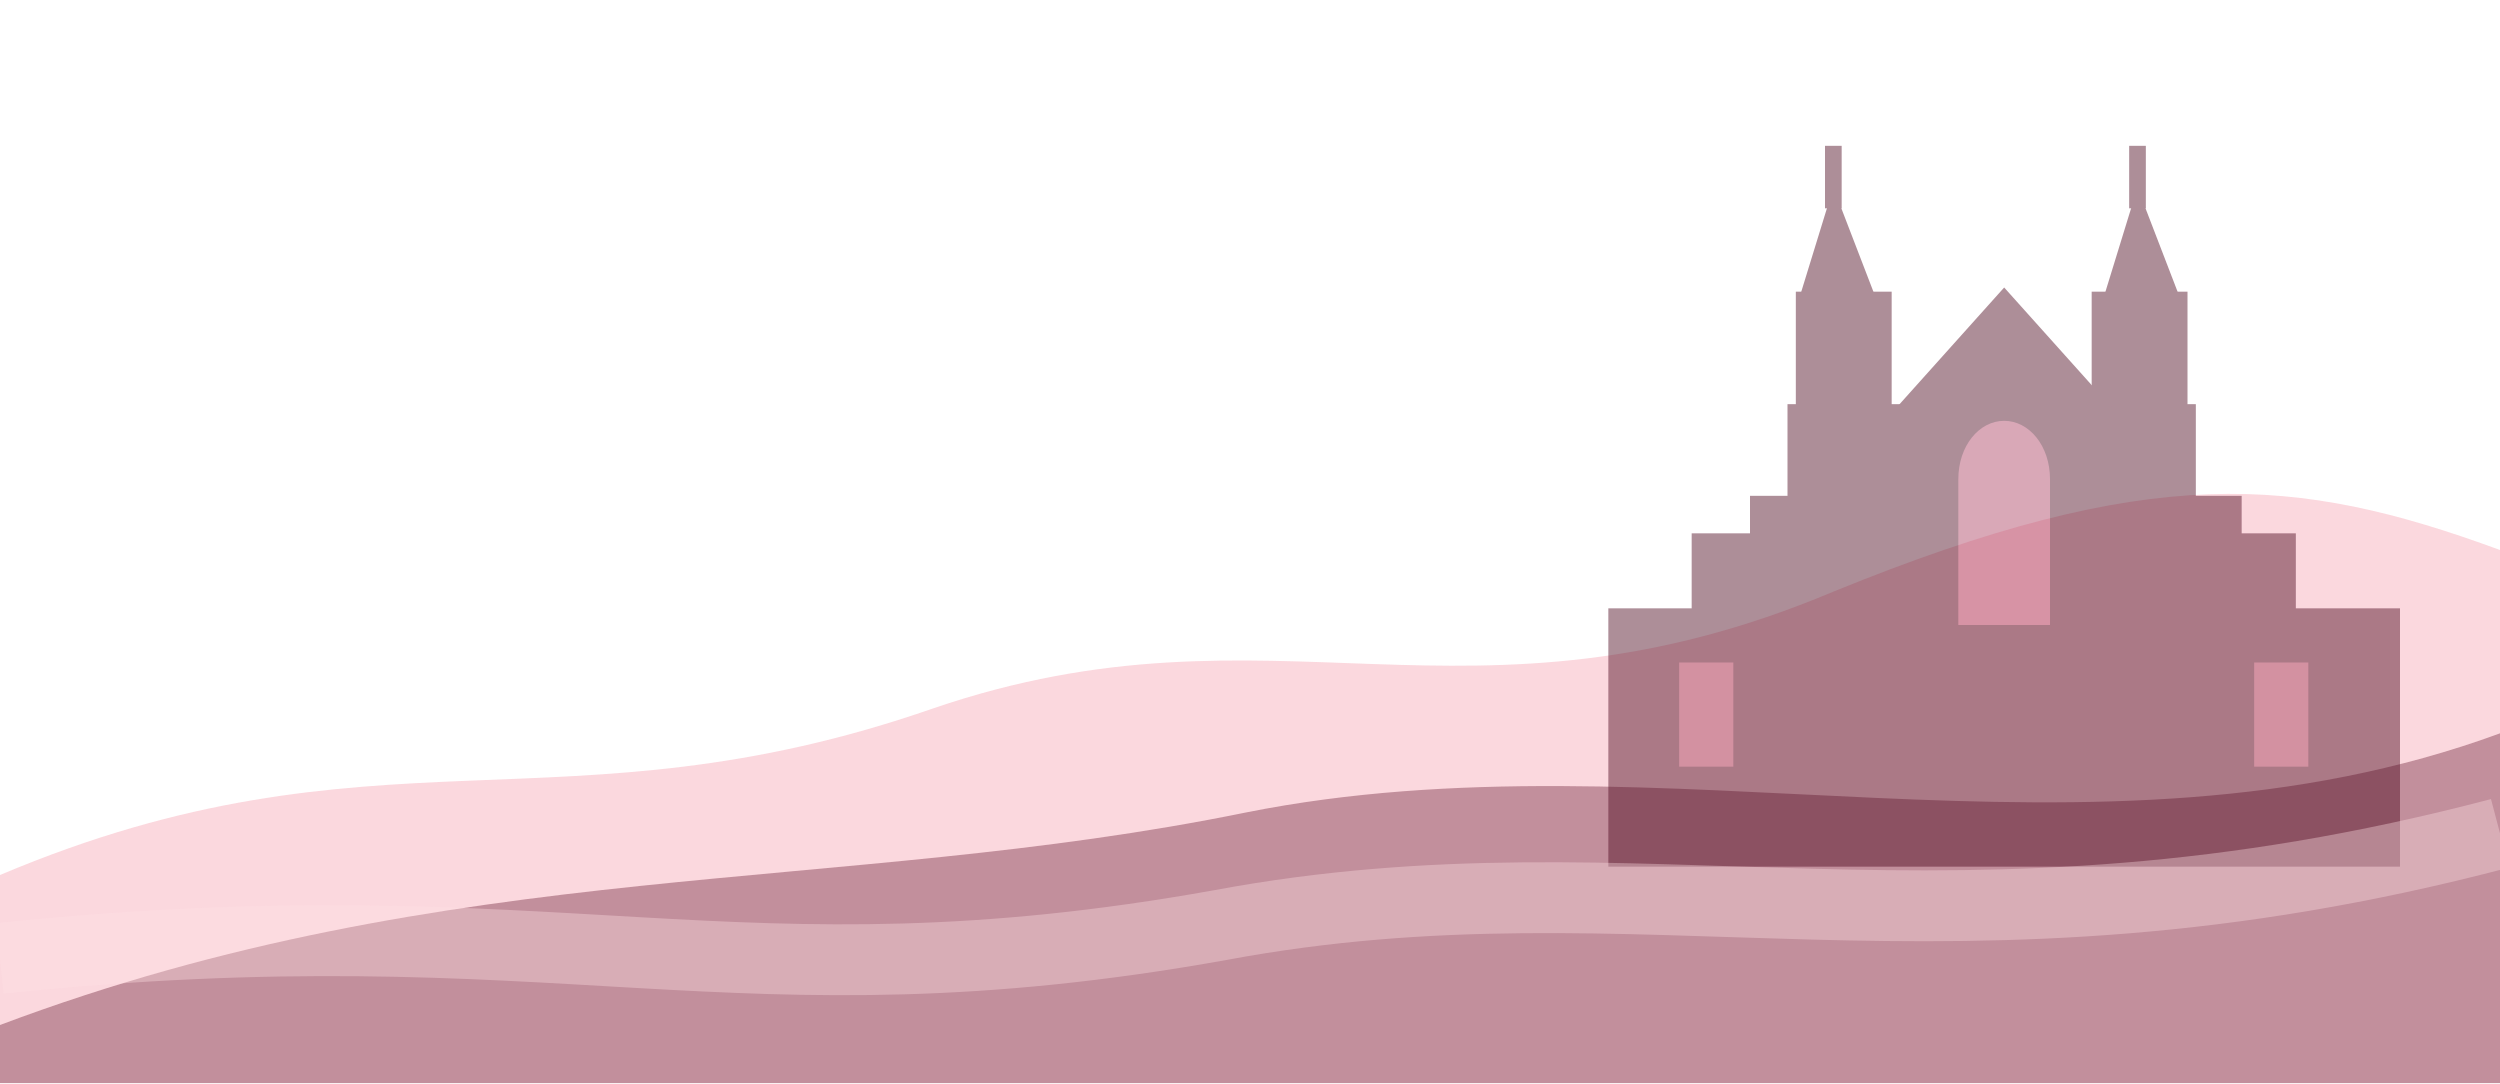
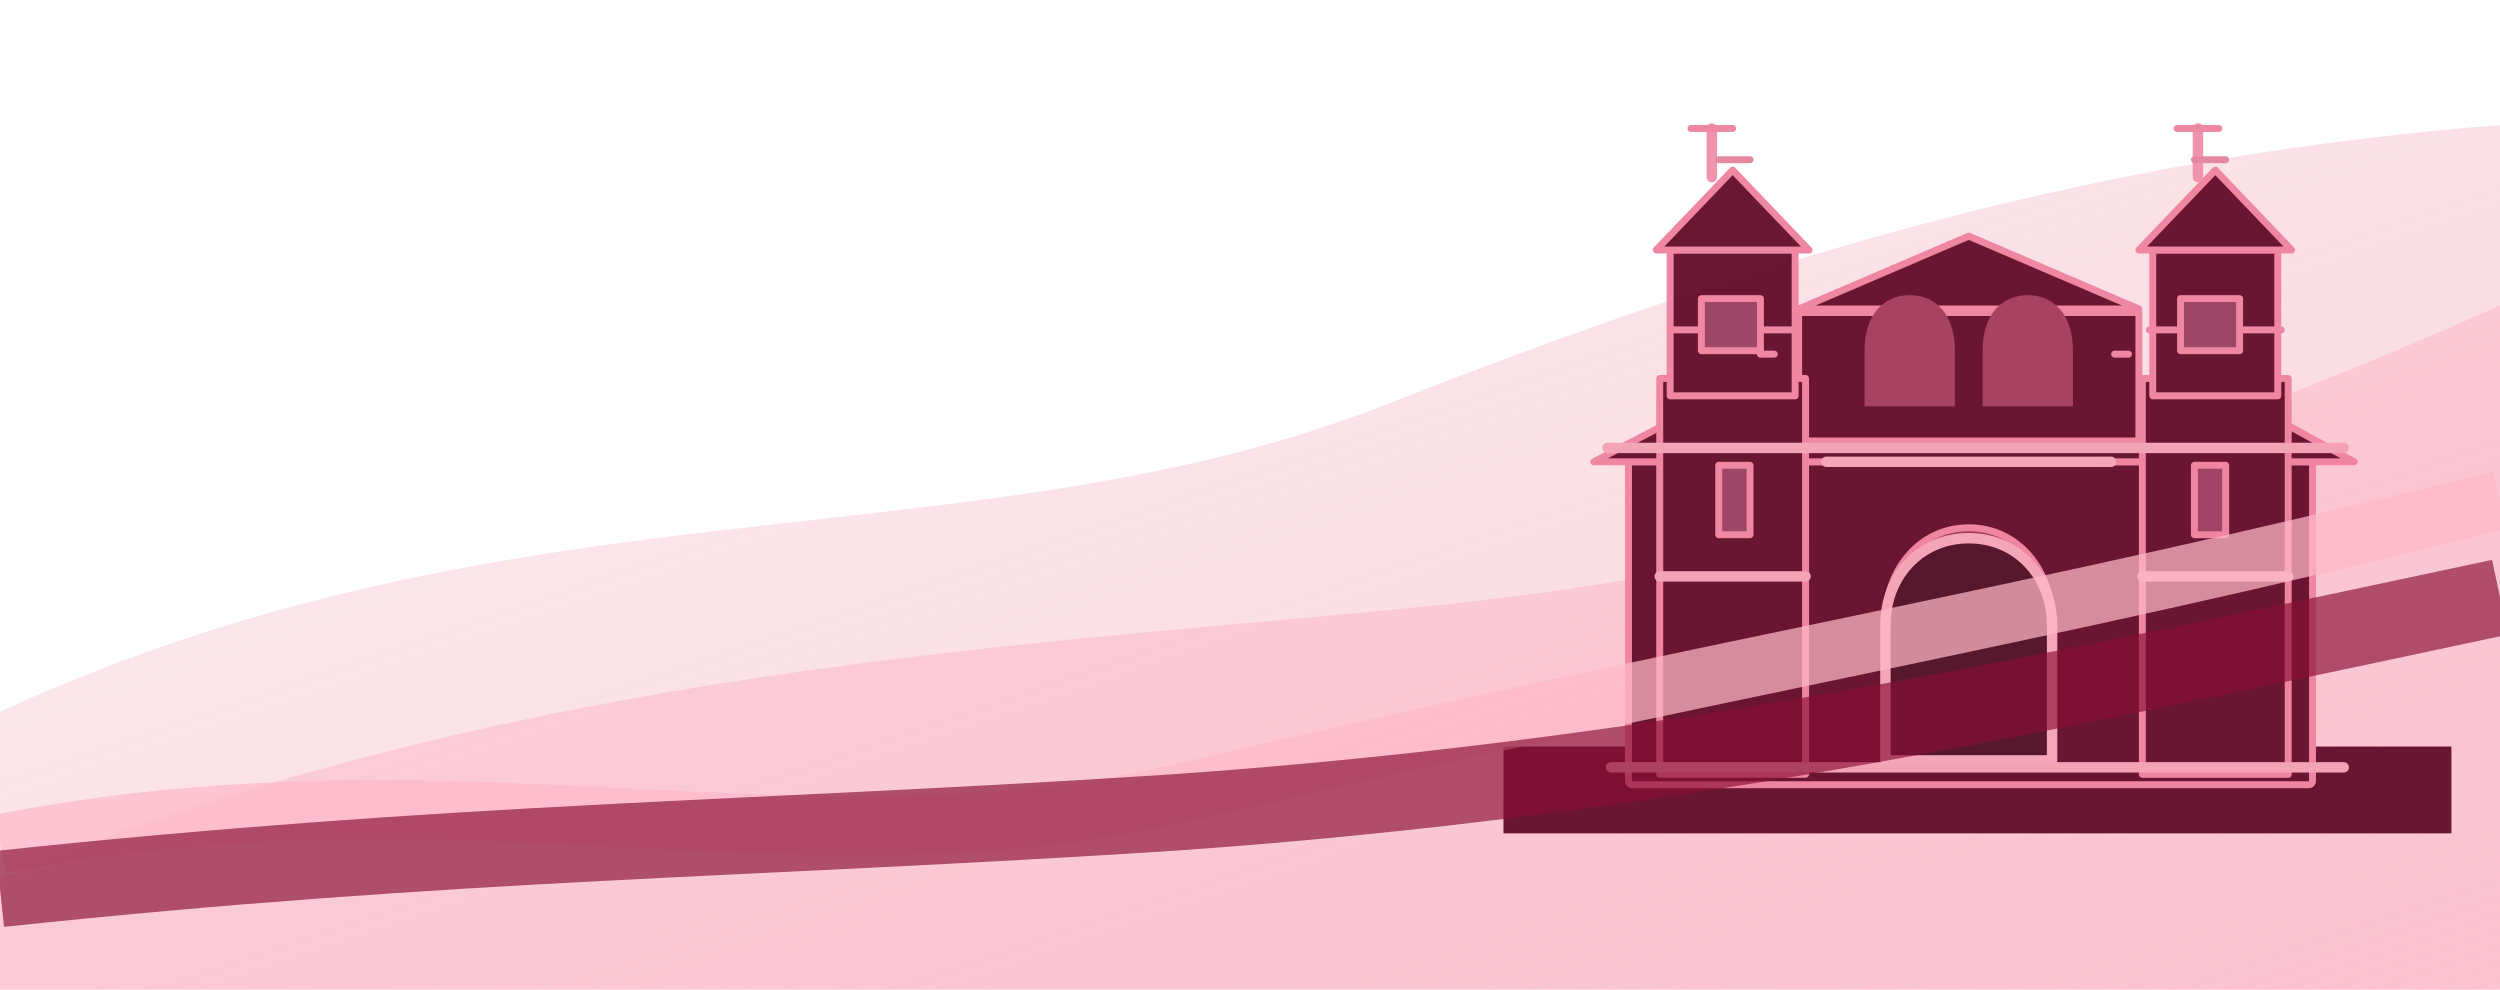
- <svg xmlns="http://www.w3.org/2000/svg" viewBox="0 0 600 260" preserveAspectRatio="xMidYMid slice">
-   <path d="M0 210C90 172 135 201 224 170c82-28 128 9 216-28 76-31 111-28 160-10v128H0Z" fill="#f6a1b0" opacity=".42" />
-   <path d="M0 246c109-41 201-31 299-51 100-20 203 17 301-19v84H0Z" fill="#59051f" opacity=".35" />
-   <g fill="#4d081f" opacity=".46">
-     <path d="M386 146h190v62H386z" />
-     <path d="M406 128h145v20H406z" />
-     <path d="M420 119h118v10H420z" />
-     <path d="M429 97h27v36h-27zM500 97h27v36h-27z" />
-     <path d="M431 70h23v31h-23zM502 70h23v31h-23z" />
-     <path d="M440 45l-8 26h18zM513 45l-8 26h18z" />
-     <path d="M438 35h4v15h-4zM511 35h4v15h-4z" />
-     <path d="M455 136v-38l26-29 26 29v38z" />
-     <path d="M470 115c0-8 5-14 11-14s11 6 11 14v35h-22z" fill="#ac4263" />
-     <path d="M403 159h13v25h-13zM541 159h13v25h-13z" fill="#a33d5a" />
+ <svg xmlns="http://www.w3.org/2000/svg" viewBox="0 0 720 285" preserveAspectRatio="xMaxYMax meet" role="img" aria-label="Silueta ilustrada de la arquitectura histórica de Córdoba">
+   <defs>
+     <linearGradient id="sky" x1="0" y1="0" x2="1" y2="1">
+       <stop stop-color="#e87a96" stop-opacity=".08" />
+       <stop offset="1" stop-color="#f8a9bb" stop-opacity=".48" />
+     </linearGradient>
+   </defs>
+   <path d="M0 205C150 136 279 163 398 117 527 66 620 44 720 36V285H0Z" fill="url(#sky)" />
+   <path d="M0 253c151-62 300-67 417-79 123-13 222-50 303-86v197H0Z" fill="#fd9db5" opacity=".34" />
+   <g transform="translate(420 29)" fill="#640e2c" stroke="#ee829f" stroke-width="2" stroke-linejoin="round" stroke-linecap="round" opacity=".96">
+     <path d="M13 186h273v25H13z" stroke="none" />
+     <rect x="49" y="104" width="197" height="93" rx="1" />
+     <path d="M39 104h219l-20-11H60Z" />
+     <path d="M98 98V61h98v37z" />
+     <path d="m98 60 49-21 49 21z" />
+     <path d="M117 88v-16c0-11 6-16 13-16s13 5 13 16v16ZM151 88v-16c0-11 6-16 13-16s13 5 13 16v16Z" fill="#a43b5d" stroke="none" />
+     <path d="M123 191v-41c0-15 10-27 24-27s24 12 24 27v41z" fill="#9e3858" />
+     <path d="M123 190v-39c0-14 10-25 24-25s24 11 24 25v39z" stroke="#f5a3b7" fill="#501128" stroke-width="3" />
+     <path d="M106 104h82" fill="none" stroke="#f5a3b7" stroke-width="3" />
+     <path d="M79 186v-34m130 34v-34" stroke="#e690a8" stroke-width="7" />
+     <path d="M58 194V80h42v114ZM197 194V80h42v114Z" />
+     <rect x="61" y="43" width="36" height="42" />
+     <rect x="200" y="43" width="36" height="42" />
+     <path d="M57 43h44l-22-23zM196 43h44l-22-23z" />
+     <path d="M73 22V8m140 14V8" stroke="#ef90aa" stroke-width="3" />
+     <path d="M67 8h12m128 0h12M61 66h36M199 66h38" fill="none" />
+     <path d="M70 57h17v15H70zM208 57h17v15h-17zM75 105h9v20h-9zM212 105h9v20h-9z" fill="#9b3e60" />
+     <path d="M44 192h211M58 137h42m97 0h42M43 100h212" fill="none" stroke="#f4a1b5" stroke-width="3" />
+     <path d="M75 17h9m128 0h9" stroke="#e1849d" stroke-width="2" />
+     <path d="M91 73h-4m106 0h-4" fill="none" />
  </g>
-   <path d="M0 230c135-14 176 13 293-8 102-19 174 13 307-22" fill="none" stroke="#ffe0e4" stroke-width="17" opacity=".37" />
+   <path d="M0 243C133 217 231 254 342 228c153-36 238-49 378-84" fill="none" stroke="#ffb8c8" stroke-width="17" opacity=".72" />
+   <path d="M0 256c132-14 215-14 338-22 143-10 255-35 382-62" fill="none" stroke="#870d35" stroke-width="22" opacity=".66" />
</svg>
